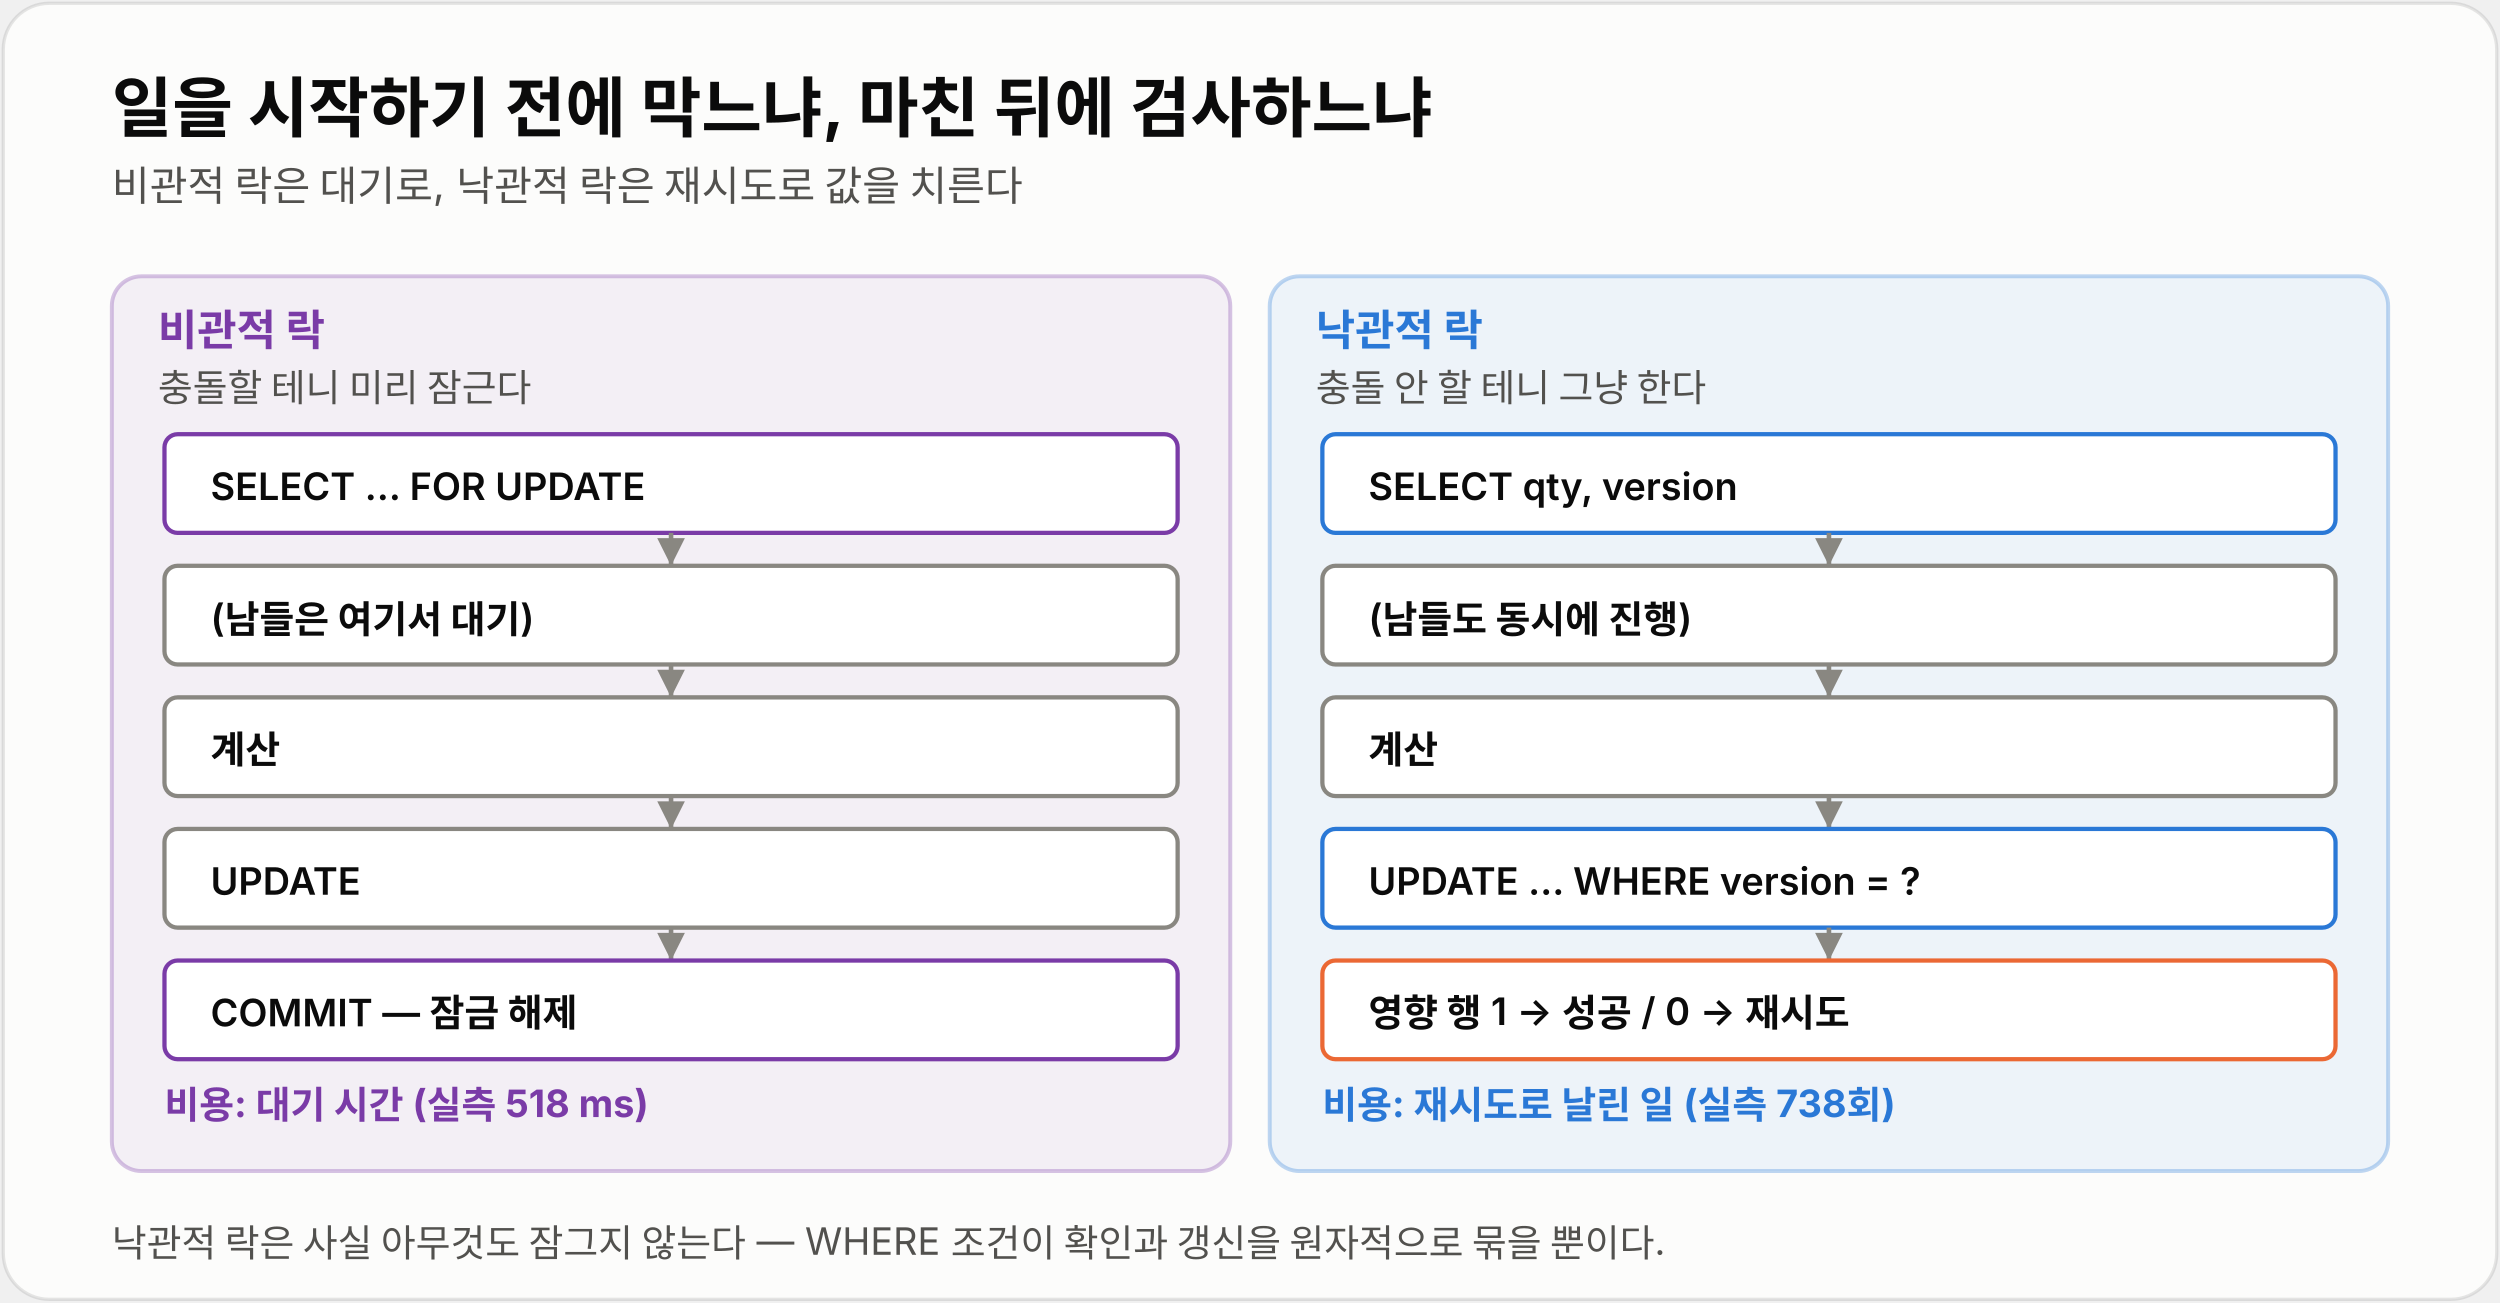
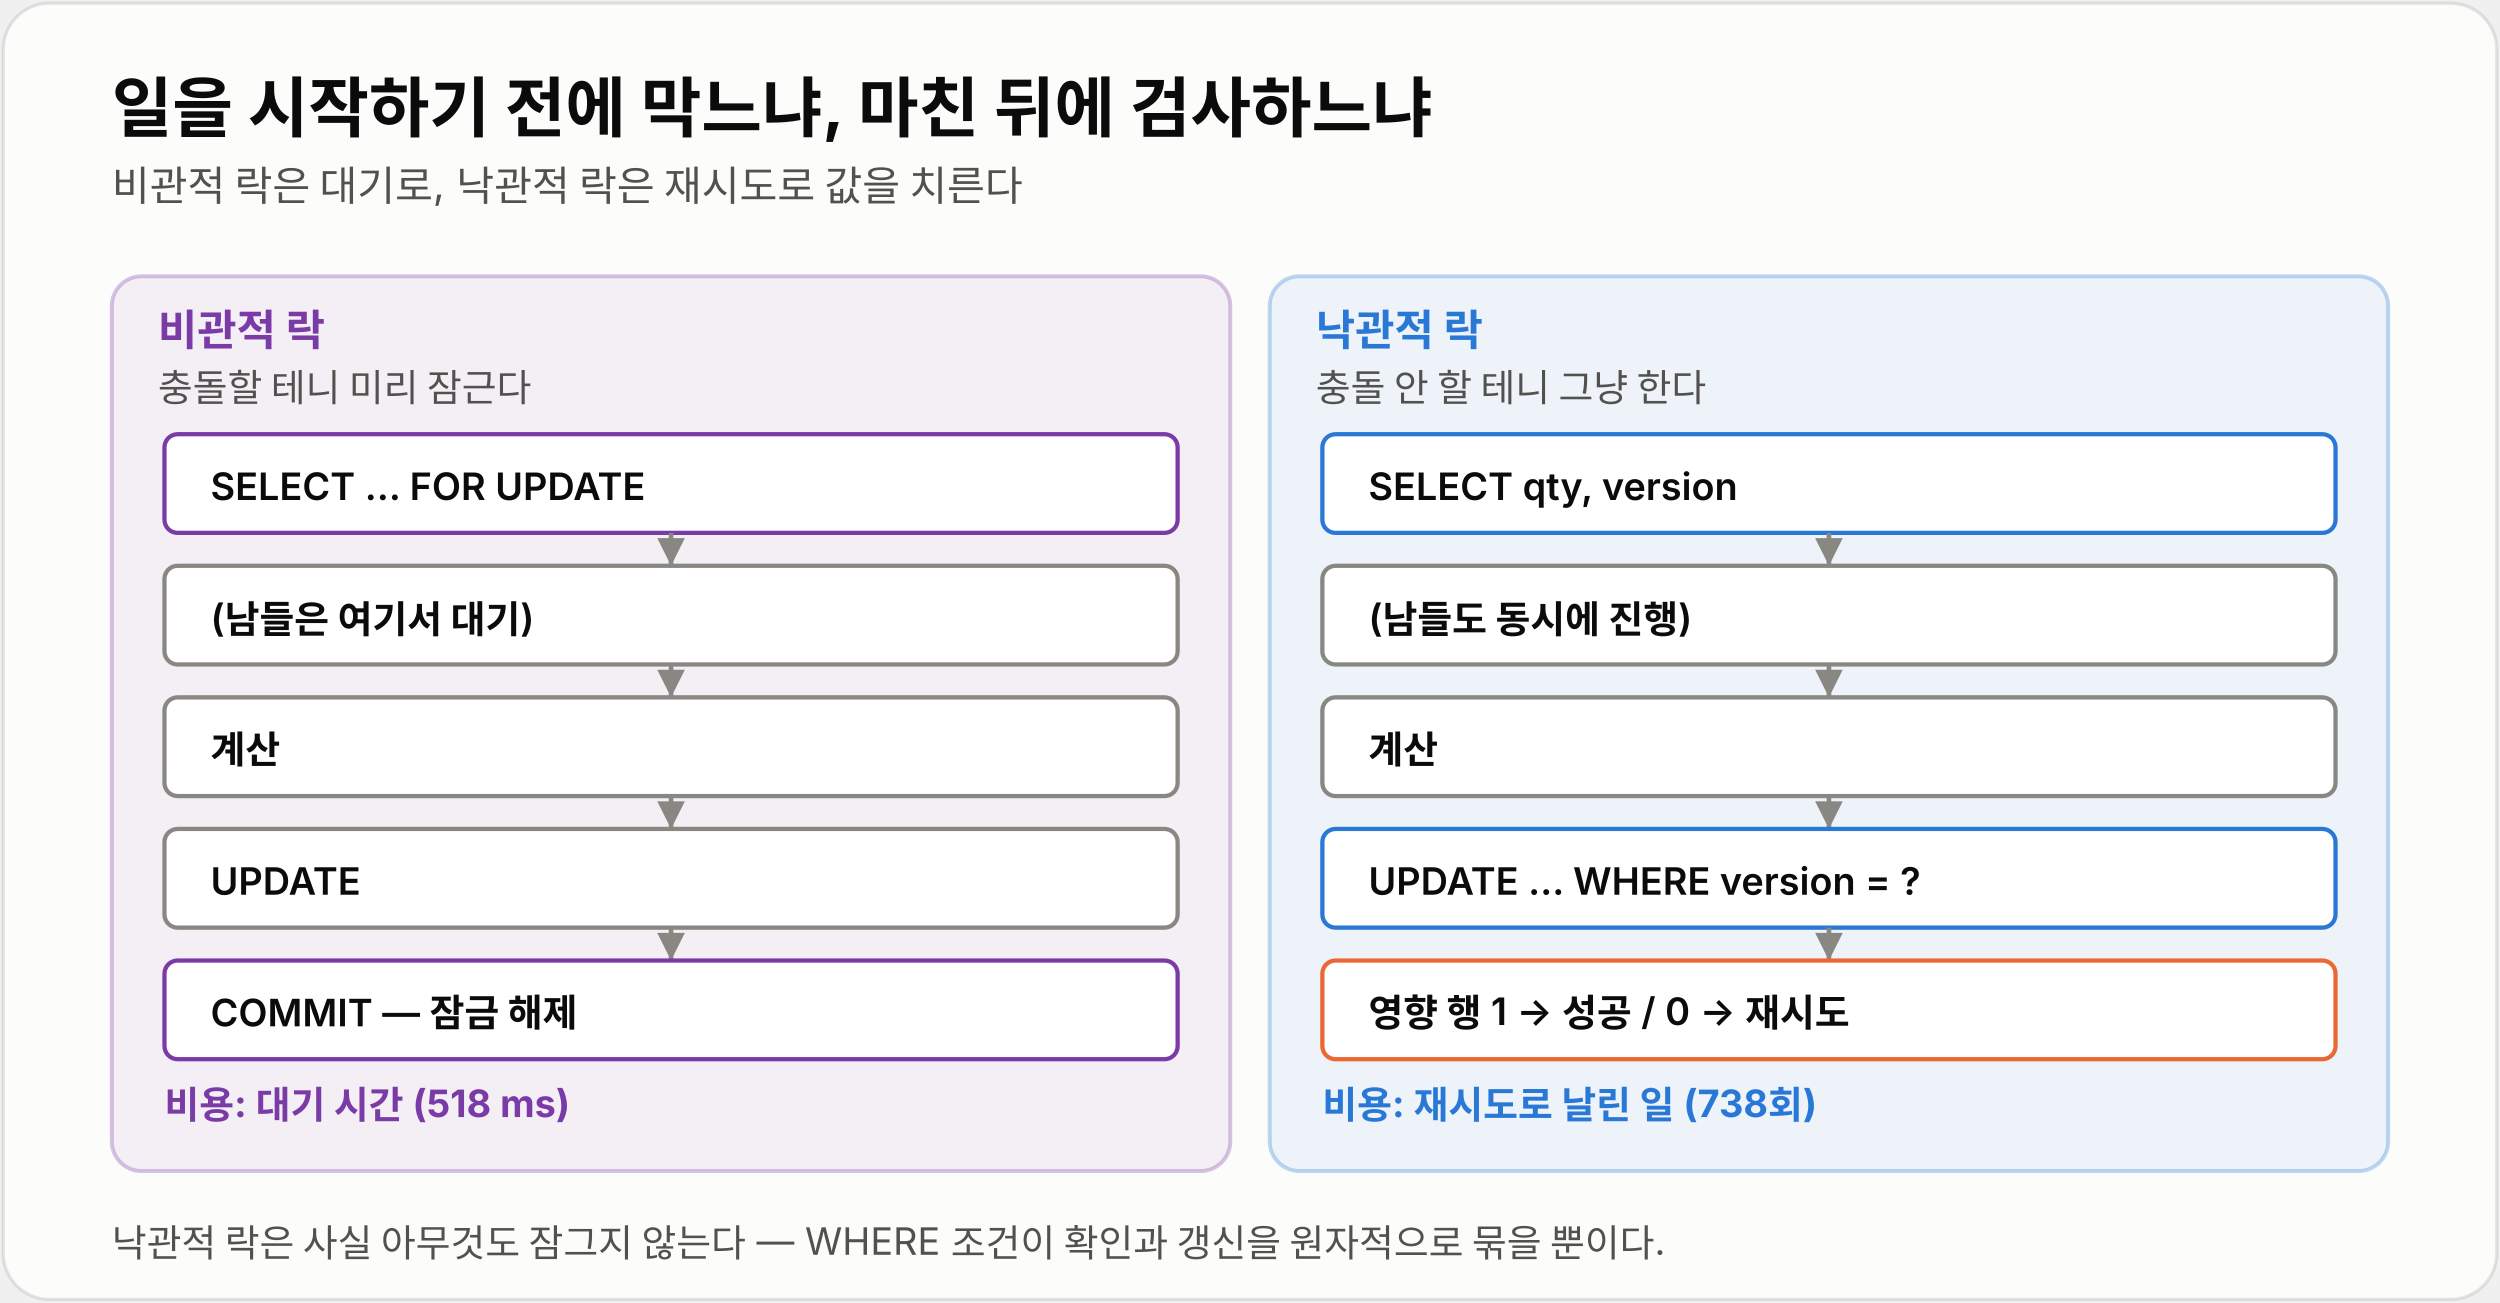
<svg xmlns="http://www.w3.org/2000/svg" viewBox="0 0 760 396" width="760" height="396" font-family="system-ui, -apple-system, 'Segoe UI', 'Malgun Gothic', sans-serif">
  <rect x="1" y="1" width="758" height="394" rx="14" fill="#fcfcfb" stroke="rgba(11,11,11,0.10)" />
  <defs>
    <marker id="ah" markerWidth="9" markerHeight="9" refX="6" refY="3" orient="auto">
      <path d="M0,0 L6,3 L0,6 Z" fill="#898781" />
    </marker>
    <marker id="ahb" markerWidth="9" markerHeight="9" refX="6" refY="3" orient="auto">
      <path d="M0,0 L6,3 L0,6 Z" fill="#2a78d6" />
    </marker>
    <marker id="ahr" markerWidth="9" markerHeight="9" refX="6" refY="3" orient="auto">
      <path d="M0,0 L6,3 L0,6 Z" fill="#e34948" />
    </marker>
    <marker id="aho" markerWidth="9" markerHeight="9" refX="6" refY="3" orient="auto">
      <path d="M0,0 L6,3 L0,6 Z" fill="#eb6834" />
    </marker>
    <marker id="ahg" markerWidth="9" markerHeight="9" refX="6" refY="3" orient="auto">
      <path d="M0,0 L6,3 L0,6 Z" fill="#008300" />
    </marker>
    <marker id="ahp" markerWidth="9" markerHeight="9" refX="6" refY="3" orient="auto">
      <path d="M0,0 L6,3 L0,6 Z" fill="#7a3ba7" />
    </marker>
  </defs>
  <text x="34" y="40" font-size="20" font-weight="700" fill="#0b0b0b">일을 시작하기 전에 막느냐, 마친 뒤에 검사하느냐</text>
  <text x="34" y="61" font-size="12.5" fill="#52514e">비관적 락은 대기로, 낙관적 락은 재시도로 값을 치른다</text>
  <rect x="34" y="84" width="340" height="272" rx="9" fill="#7a3ba7" fill-opacity="0.07" stroke="#7a3ba7" stroke-opacity="0.30" stroke-width="1.2" />
  <text x="48" y="105" font-size="13" fill="#7a3ba7" font-weight="700" text-anchor="start">비관적 락</text>
  <text x="48" y="122" font-size="11.5" fill="#52514e" font-weight="400" text-anchor="start">충돌할 테니 미리 잠근다</text>
  <rect x="50" y="132" width="308" height="30" rx="4" fill="#ffffff" stroke="#7a3ba7" stroke-width="1.3" />
  <text x="64" y="152" font-size="11.5" fill="#0b0b0b" font-weight="600" text-anchor="start">SELECT ... FOR UPDATE</text>
  <line x1="204" y1="162" x2="204" y2="172" stroke="#898781" stroke-width="1.4" marker-end="url(#ah)" />
  <rect x="50" y="172" width="308" height="30" rx="4" fill="#ffffff" stroke="#898781" stroke-width="1.3" />
  <text x="64" y="192" font-size="11.5" fill="#0b0b0b" font-weight="600" text-anchor="start">(남들은 여기서 대기)</text>
  <line x1="204" y1="202" x2="204" y2="212" stroke="#898781" stroke-width="1.4" marker-end="url(#ah)" />
  <rect x="50" y="212" width="308" height="30" rx="4" fill="#ffffff" stroke="#898781" stroke-width="1.3" />
  <text x="64" y="232" font-size="11.5" fill="#0b0b0b" font-weight="600" text-anchor="start">계산</text>
  <line x1="204" y1="242" x2="204" y2="252" stroke="#898781" stroke-width="1.4" marker-end="url(#ah)" />
  <rect x="50" y="252" width="308" height="30" rx="4" fill="#ffffff" stroke="#898781" stroke-width="1.3" />
  <text x="64" y="272" font-size="11.5" fill="#0b0b0b" font-weight="600" text-anchor="start">UPDATE</text>
  <line x1="204" y1="282" x2="204" y2="292" stroke="#898781" stroke-width="1.4" marker-end="url(#ah)" />
  <rect x="50" y="292" width="308" height="30" rx="4" fill="#ffffff" stroke="#7a3ba7" stroke-width="1.3" />
  <text x="64" y="312" font-size="11.5" fill="#0b0b0b" font-weight="600" text-anchor="start">COMMIT — 잠금 해제</text>
-   <text x="50" y="340" font-size="11.5" fill="#7a3ba7" font-weight="700" text-anchor="start">비용: 대기 시간 (실측 518 ms)</text>
+   <text x="50" y="340" font-size="11.5" fill="#7a3ba7" font-weight="700" text-anchor="start">비용: 대기 시간 (518 ms)</text>
  <rect x="386" y="84" width="340" height="272" rx="9" fill="#2a78d6" fill-opacity="0.07" stroke="#2a78d6" stroke-opacity="0.30" stroke-width="1.2" />
  <text x="400" y="105" font-size="13" fill="#2a78d6" font-weight="700" text-anchor="start">낙관적 락</text>
  <text x="400" y="122" font-size="11.5" fill="#52514e" font-weight="400" text-anchor="start">충돌 안 할 테니 그냥 한다</text>
  <rect x="402" y="132" width="308" height="30" rx="4" fill="#ffffff" stroke="#2a78d6" stroke-width="1.3" />
  <text x="416" y="152" font-size="11.5" fill="#0b0b0b" font-weight="600" text-anchor="start">SELECT qty, version</text>
  <line x1="556" y1="162" x2="556" y2="172" stroke="#898781" stroke-width="1.4" marker-end="url(#ah)" />
  <rect x="402" y="172" width="308" height="30" rx="4" fill="#ffffff" stroke="#898781" stroke-width="1.3" />
  <text x="416" y="192" font-size="11.5" fill="#0b0b0b" font-weight="600" text-anchor="start">(남들도 동시에 진행)</text>
  <line x1="556" y1="202" x2="556" y2="212" stroke="#898781" stroke-width="1.4" marker-end="url(#ah)" />
  <rect x="402" y="212" width="308" height="30" rx="4" fill="#ffffff" stroke="#898781" stroke-width="1.3" />
  <text x="416" y="232" font-size="11.5" fill="#0b0b0b" font-weight="600" text-anchor="start">계산</text>
  <line x1="556" y1="242" x2="556" y2="252" stroke="#898781" stroke-width="1.4" marker-end="url(#ah)" />
  <rect x="402" y="252" width="308" height="30" rx="4" fill="#ffffff" stroke="#2a78d6" stroke-width="1.3" />
  <text x="416" y="272" font-size="11.5" fill="#0b0b0b" font-weight="600" text-anchor="start">UPDATE ... WHERE version = ?</text>
  <line x1="556" y1="282" x2="556" y2="292" stroke="#898781" stroke-width="1.4" marker-end="url(#ah)" />
  <rect x="402" y="292" width="308" height="30" rx="4" fill="#ffffff" stroke="#eb6834" stroke-width="1.3" />
  <text x="416" y="312" font-size="11.5" fill="#0b0b0b" font-weight="600" text-anchor="start">영향 행 1 → 성공 / 0 → 재시도</text>
-   <text x="402" y="340" font-size="11.5" fill="#2a78d6" font-weight="700" text-anchor="start">비용: 재시도로 날린 일 (실측 738회)</text>
+   <text x="402" y="340" font-size="11.5" fill="#2a78d6" font-weight="700" text-anchor="start">비용: 재시도로 날린 일 (738회)</text>
  <text x="34" y="382" font-size="11.5" fill="#52514e" font-weight="400" text-anchor="start">낙관적 락은 사실 아무것도 잠그지 않는다 — WHERE 조건이 확인과 갱신을 원자적으로 묶을 뿐이다.</text>
</svg>
